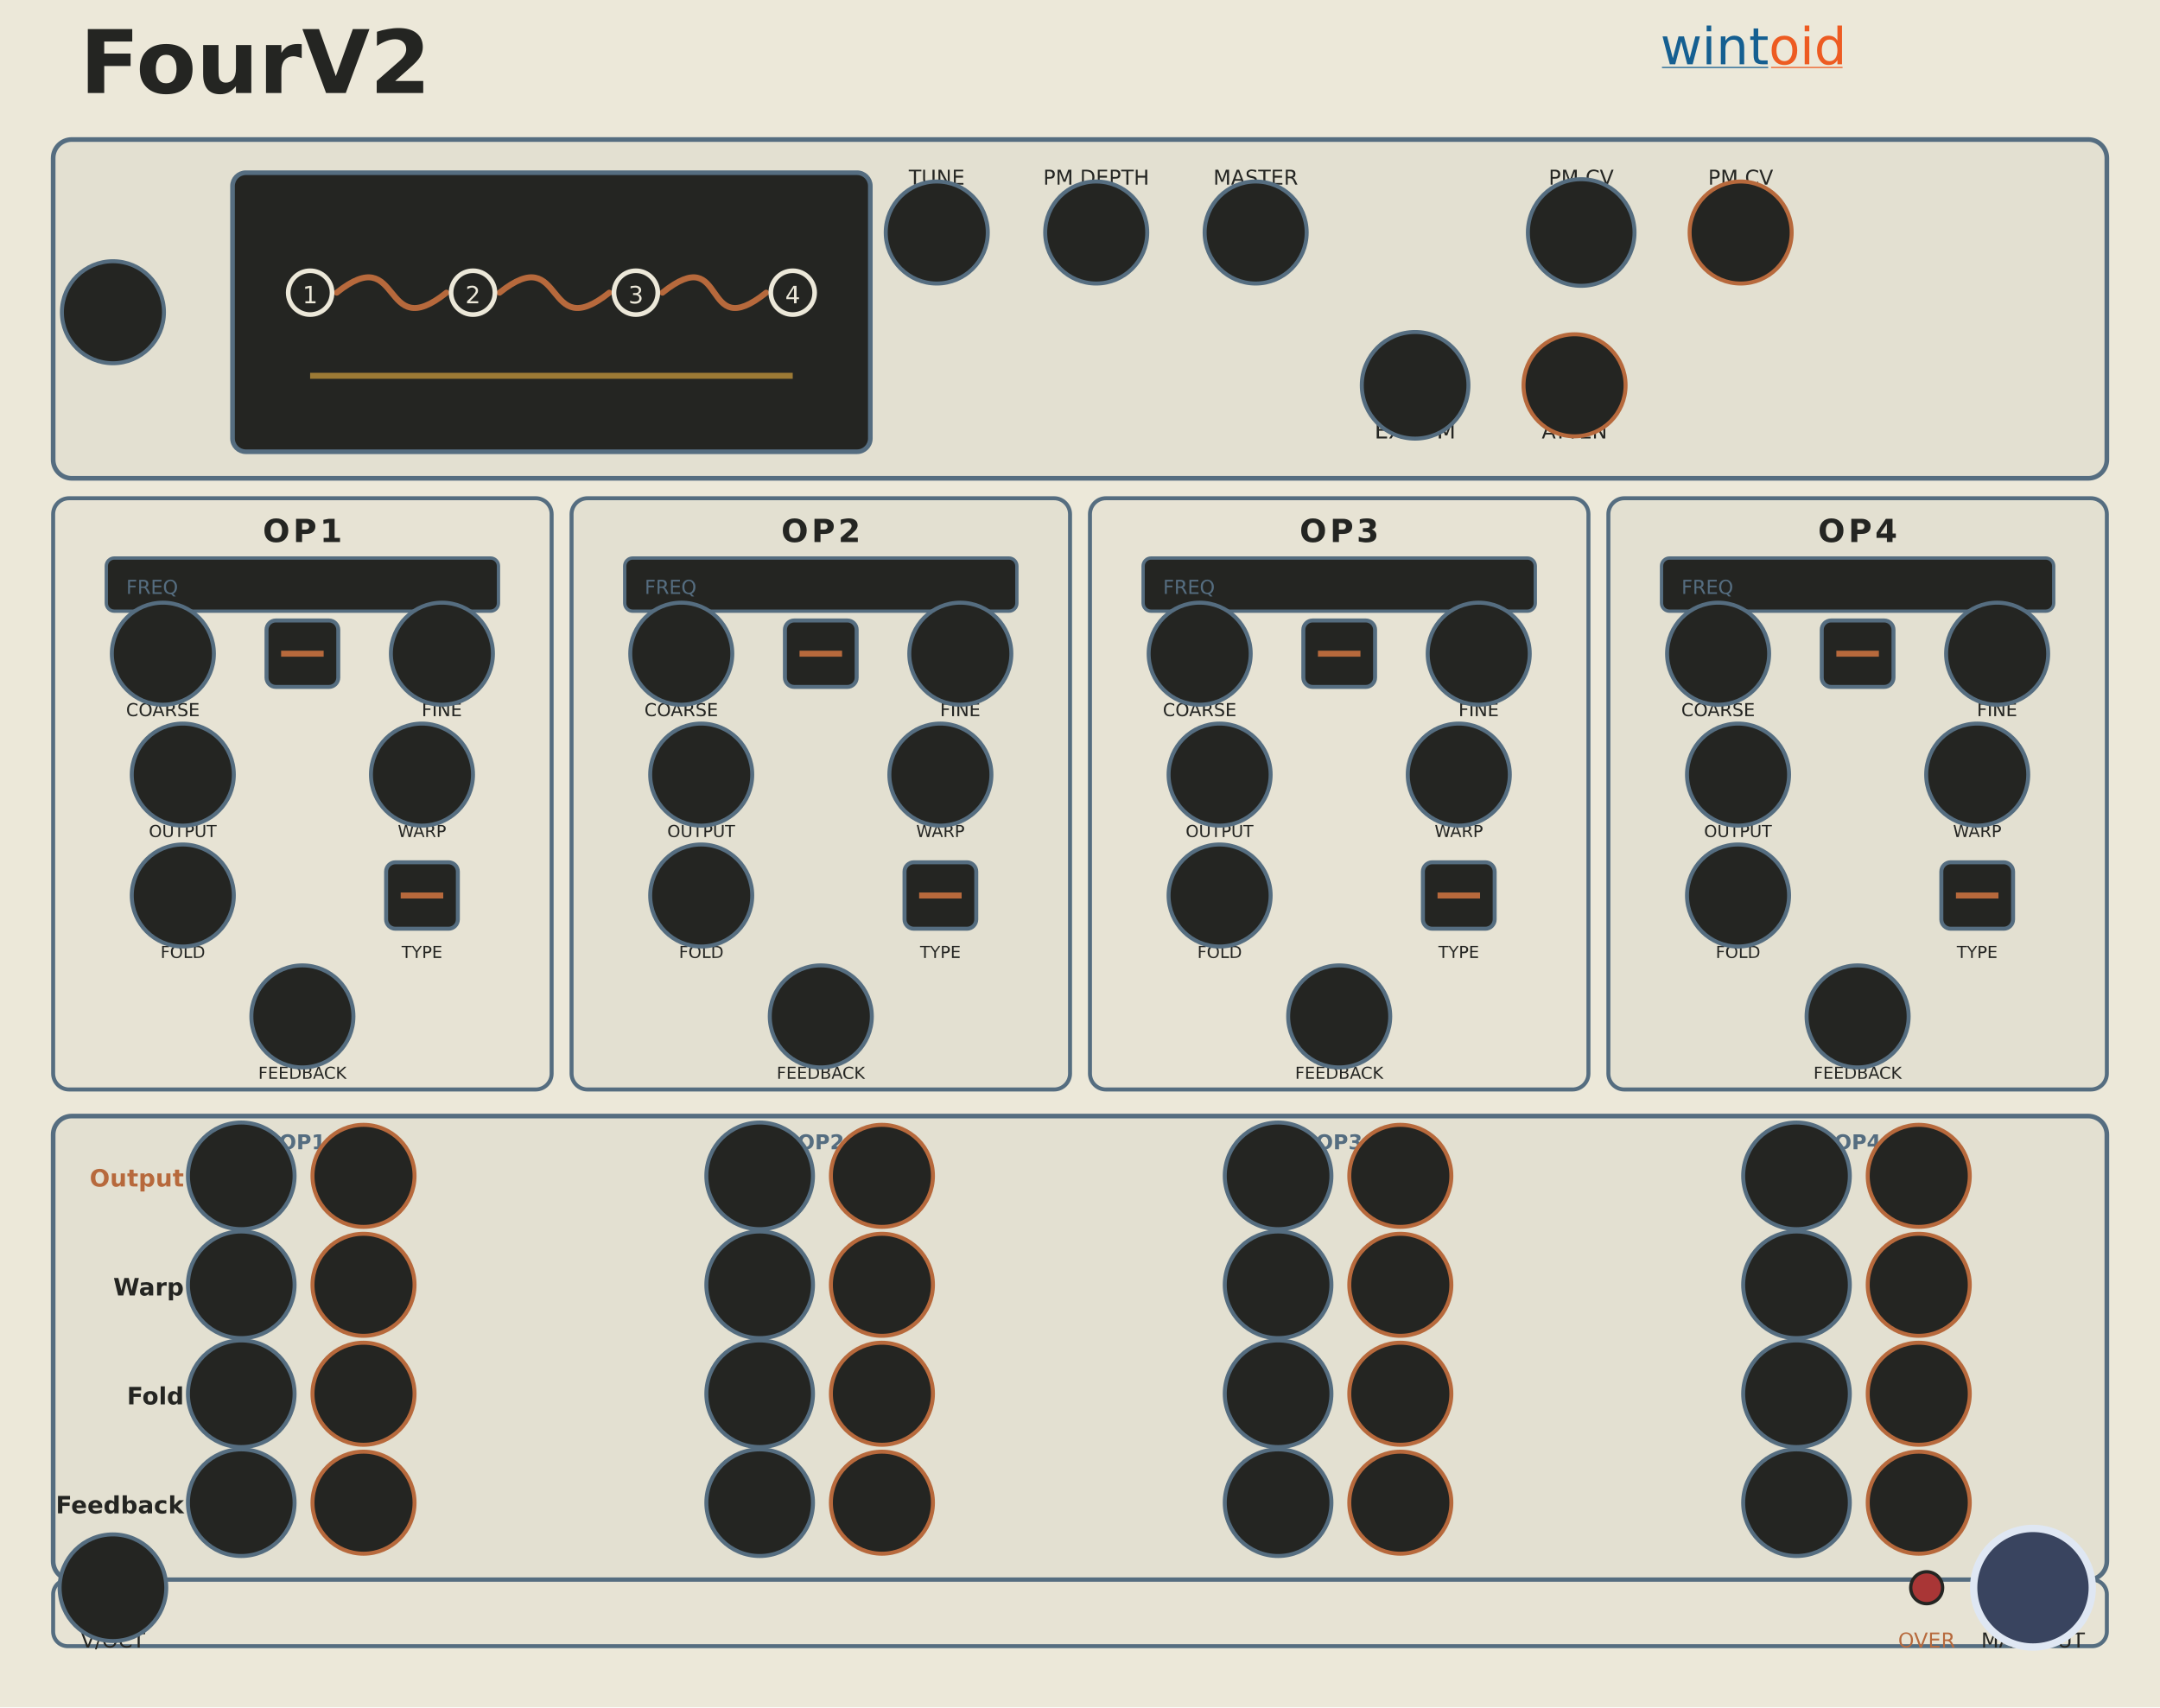
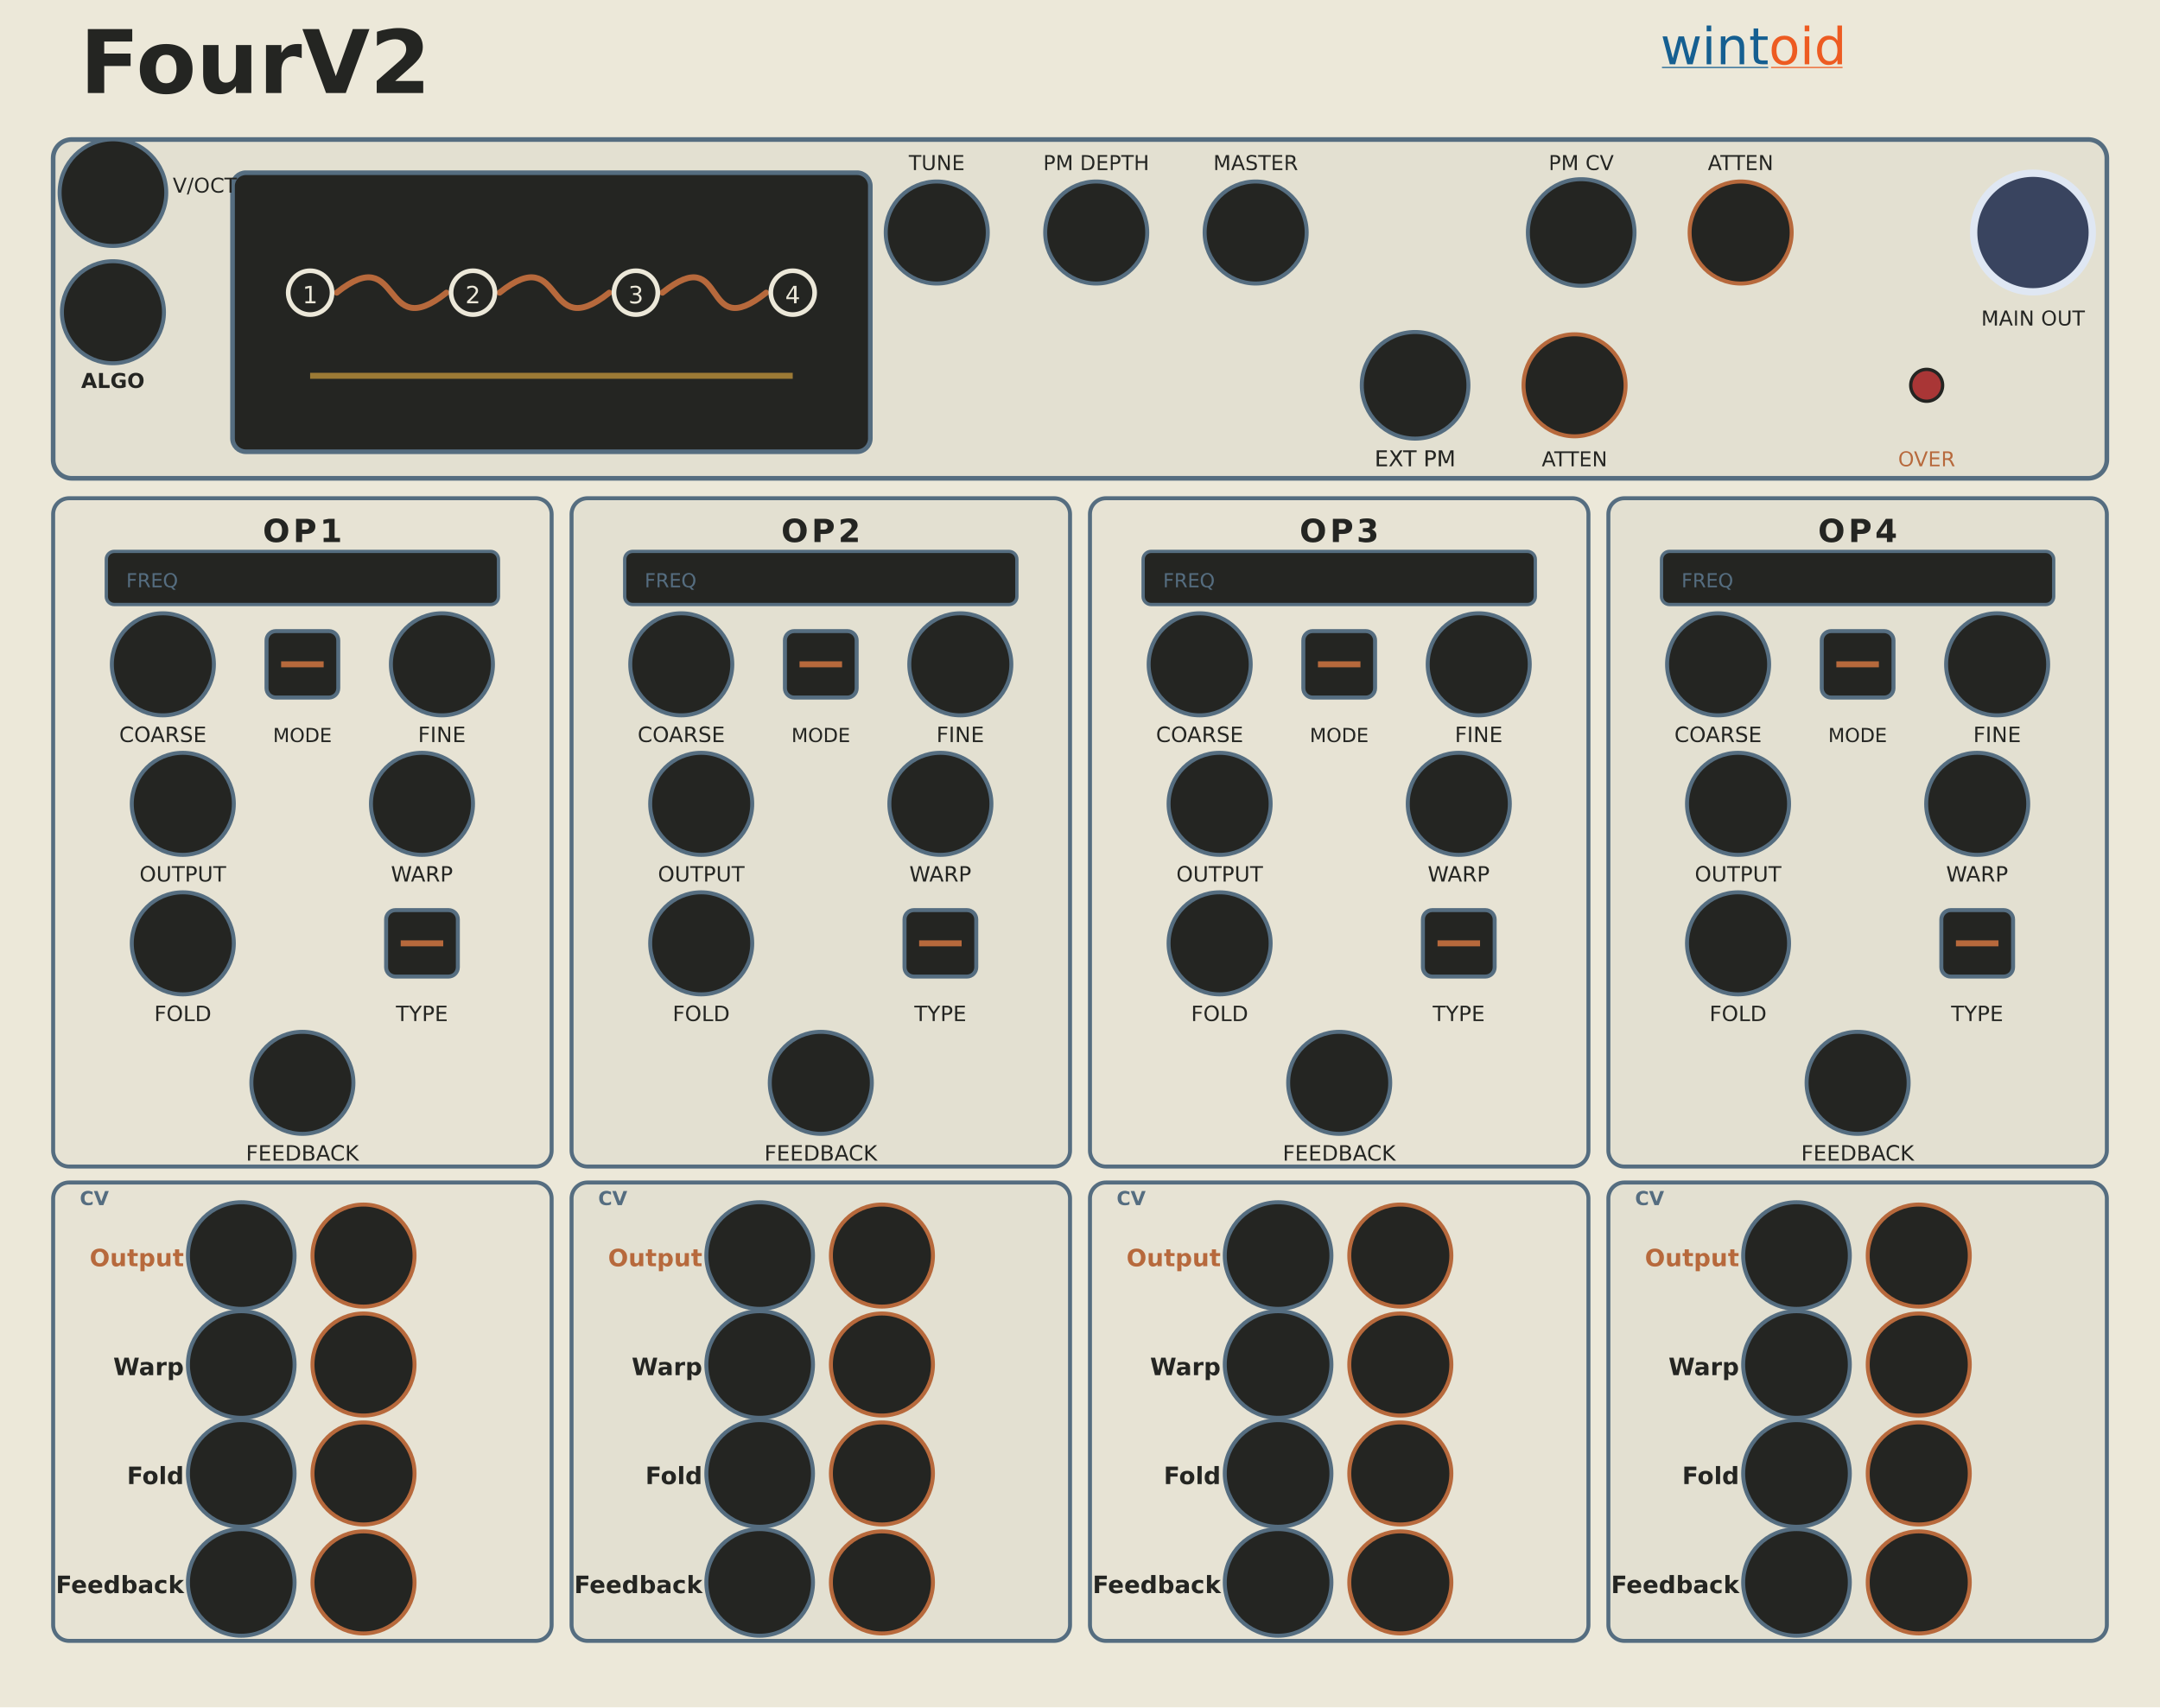
<svg xmlns="http://www.w3.org/2000/svg" width="162.56mm" height="128.5mm" viewBox="0 0 162.56 128.5">
  <rect x="0" y="0" width="162.56" height="128.5" fill="#ece8d9" stroke="#ece8d9" stroke-width="0" />
  <g id="wintoid-logo" transform="translate(124.959 0.638) scale(0.06)">
    <g id="wint-glyphs" fill="#155f91">
      <path data-glyph="w" data-glyph-index="90" data-bbox="2.6875,-35,49.6562,0" transform="translate(0 70)" fill="#155f91" d="M 2.688 -35 L 8.438 -35 L 15.625 -7.688 L 22.781 -35 L 29.562 -35 L 36.75 -7.688 L 43.906 -35 L 49.656 -35 L 40.5 0 L 33.719 0 L 26.188 -28.688 L 18.625 0 L 11.844 0 Z" />
      <path data-glyph="i" data-glyph-index="76" data-bbox="6.0312,-48.625,11.7812,0" transform="translate(52 70)" fill="#155f91" d="M 6.031 -35 L 11.781 -35 L 11.781 0 L 6.031 0 Z M 6.031 -48.625 L 11.781 -48.625 L 11.781 -41.344 L 6.031 -41.344 Z" />
      <path data-glyph="n" data-glyph-index="81" data-bbox="5.8125,-35.8438,35.125,0" transform="translate(70 70)" fill="#155f91" d="M 35.125 -21.125 L 35.125 0 L 29.375 0 L 29.375 -20.938 Q 29.375 -25.906 27.438 -28.375 Q 25.5 -30.844 21.625 -30.844 Q 16.969 -30.844 14.281 -27.875 Q 11.594 -24.906 11.594 -19.781 L 11.594 0 L 5.812 0 L 5.812 -35 L 11.594 -35 L 11.594 -29.562 Q 13.656 -32.719 16.453 -34.281 Q 19.25 -35.844 22.906 -35.844 Q 28.938 -35.844 32.031 -32.109 Q 35.125 -28.375 35.125 -21.125 Z" />
      <path data-glyph="t" data-glyph-index="87" data-bbox="1.7188,-44.9375,23.5625,0" transform="translate(111 70)" fill="#155f91" d="M 11.719 -44.938 L 11.719 -35 L 23.562 -35 L 23.562 -30.531 L 11.719 -30.531 L 11.719 -11.531 Q 11.719 -7.25 12.891 -6.031 Q 14.062 -4.812 17.656 -4.812 L 23.562 -4.812 L 23.562 0 L 17.656 0 Q 11 0 8.469 -2.484 Q 5.938 -4.969 5.938 -11.531 L 5.938 -30.531 L 1.719 -30.531 L 1.719 -35 L 5.938 -35 L 5.938 -44.938 Z" />
    </g>
    <line id="wint-underline" x1="2.688" y1="74" x2="134.562" y2="74" stroke="#155f91" stroke-width="1.4" stroke-linecap="square" />
    <g id="oid-glyphs" fill="#ed5b22">
      <path data-glyph="o" data-glyph-index="82" data-bbox="3.5312,-35.8438,35.6562,0.9062" transform="translate(136 70)" fill="#ed5b22" d="M 19.594 -30.969 Q 14.969 -30.969 12.281 -27.359 Q 9.594 -23.75 9.594 -17.469 Q 9.594 -11.188 12.266 -7.578 Q 14.938 -3.969 19.594 -3.969 Q 24.188 -3.969 26.875 -7.594 Q 29.562 -11.219 29.562 -17.469 Q 29.562 -23.688 26.875 -27.328 Q 24.188 -30.969 19.594 -30.969 Z M 19.594 -35.844 Q 27.094 -35.844 31.375 -30.969 Q 35.656 -26.094 35.656 -17.469 Q 35.656 -8.875 31.375 -3.984 Q 27.094 0.906 19.594 0.906 Q 12.062 0.906 7.797 -3.984 Q 3.531 -8.875 3.531 -17.469 Q 3.531 -26.094 7.797 -30.969 Q 12.062 -35.844 19.594 -35.844 Z" />
      <path data-glyph="i" data-glyph-index="76" data-bbox="6.0312,-48.625,11.7812,0" transform="translate(175 70)" fill="#ed5b22" d="M 6.031 -35 L 11.781 -35 L 11.781 0 L 6.031 0 Z M 6.031 -48.625 L 11.781 -48.625 L 11.781 -41.344 L 6.031 -41.344 Z" />
      <path data-glyph="d" data-glyph-index="71" data-bbox="3.5312,-48.625,34.8125,0.9062" transform="translate(193 70)" fill="#ed5b22" d="M 29.062 -29.688 L 29.062 -48.625 L 34.812 -48.625 L 34.812 0 L 29.062 0 L 29.062 -5.25 Q 27.25 -2.125 24.484 -0.609 Q 21.719 0.906 17.844 0.906 Q 11.5 0.906 7.516 -4.156 Q 3.531 -9.219 3.531 -17.469 Q 3.531 -25.719 7.516 -30.781 Q 11.5 -35.844 17.844 -35.844 Q 21.719 -35.844 24.484 -34.328 Q 27.25 -32.812 29.062 -29.688 Z M 9.469 -17.469 Q 9.469 -11.125 12.078 -7.516 Q 14.688 -3.906 19.25 -3.906 Q 23.812 -3.906 26.438 -7.516 Q 29.062 -11.125 29.062 -17.469 Q 29.062 -23.812 26.438 -27.422 Q 23.812 -31.031 19.25 -31.031 Q 14.688 -31.031 12.078 -27.422 Q 9.469 -23.812 9.469 -17.469 Z" />
    </g>
    <line id="oid-underline" x1="139.531" y1="74" x2="227.812" y2="74" stroke="#ed5b22" stroke-width="1.4" stroke-linecap="square" />
  </g>
  <text x="6" y="7" text-anchor="start" font-family="DejaVu Sans" font-size="6.6" font-weight="600" fill="#242522">FourV2</text>
  <rect id="routing-section" x="4" y="10.5" width="154.56" height="25.5" fill="#e3e0d1" stroke="#556d80" stroke-width="0.35" rx="1.4" />
+   <text x="8.5" y="29.2" text-anchor="middle" font-family="DejaVu Sans" font-size="1.55" font-weight="600" fill="#242522">ALGO</text>
  <rect id="routing-display" x="17.5" y="13" width="48" height="21" fill="#242522" stroke="#556d80" stroke-width="0.35" rx="1" />
  <g id="routing-display-art">
    <path d="M 25.34 22.028 C 30.34 18.028, 28.598 26.028, 33.598 22.028" fill="none" stroke="#b7693c" stroke-width="0.45" stroke-linecap="round" stroke-linejoin="round" />
    <path d="M 37.598 22.028 C 42.598 18.028, 40.856 26.028, 45.856 22.028" fill="none" stroke="#b7693c" stroke-width="0.45" stroke-linecap="round" stroke-linejoin="round" />
    <path d="M 49.856 22.028 C 54.856 18.028, 52.66 26.028, 57.66 22.028" fill="none" stroke="#b7693c" stroke-width="0.45" stroke-linecap="round" stroke-linejoin="round" />
    <line x1="23.34" y1="28.284" x2="59.66" y2="28.284" stroke="#9c7a35" stroke-width="0.45" />
    <circle cx="23.34" cy="22.028" r="1.65" fill="#242522" stroke="#ece8d9" stroke-width="0.35" />
    <text x="23.34" y="22.828" text-anchor="middle" font-family="DejaVu Sans" font-size="1.8" fill="#ece8d9">1</text>
    <circle cx="35.598" cy="22.028" r="1.65" fill="#242522" stroke="#ece8d9" stroke-width="0.35" />
    <text x="35.598" y="22.828" text-anchor="middle" font-family="DejaVu Sans" font-size="1.8" fill="#ece8d9">2</text>
    <circle cx="47.856" cy="22.028" r="1.65" fill="#242522" stroke="#ece8d9" stroke-width="0.35" />
    <text x="47.856" y="22.828" text-anchor="middle" font-family="DejaVu Sans" font-size="1.8" fill="#ece8d9">3</text>
    <circle cx="59.66" cy="22.028" r="1.65" fill="#242522" stroke="#ece8d9" stroke-width="0.35" />
    <text x="59.66" y="22.828" text-anchor="middle" font-family="DejaVu Sans" font-size="1.8" fill="#ece8d9">4</text>
  </g>
-   <text x="70.5" y="13.9" text-anchor="middle" font-family="DejaVu Sans" font-size="1.55" font-weight="400" fill="#242522">TUNE</text>
-   <text x="82.5" y="13.9" text-anchor="middle" font-family="DejaVu Sans" font-size="1.55" font-weight="400" fill="#242522">PM DEPTH</text>
-   <text x="94.5" y="13.9" text-anchor="middle" font-family="DejaVu Sans" font-size="1.55" font-weight="400" fill="#242522">MASTER</text>
-   <text x="119" y="13.9" text-anchor="middle" font-family="DejaVu Sans" font-size="1.55" font-weight="400" fill="#242522">PM CV</text>
-   <text x="131" y="13.9" text-anchor="middle" font-family="DejaVu Sans" font-size="1.55" font-weight="400" fill="#242522">PM CV</text>
-   <text x="106.5" y="33" text-anchor="middle" font-family="DejaVu Sans" font-size="1.65" font-weight="400" fill="#242522">EXT PM</text>
-   <text x="118.5" y="33" text-anchor="middle" font-family="DejaVu Sans" font-size="1.55" font-weight="400" fill="#242522">ATTEN</text>
-   <rect id="operator-section-1" x="4" y="37.5" width="37.515" height="44.5" fill="#e7e3d4" stroke="#556d80" stroke-width="0.3" rx="1.2" />
+   <text x="70.5" y="12.8" text-anchor="middle" font-family="DejaVu Sans" font-size="1.55" font-weight="400" fill="#242522">TUNE</text>
+   <text x="82.5" y="12.8" text-anchor="middle" font-family="DejaVu Sans" font-size="1.55" font-weight="400" fill="#242522">PM DEPTH</text>
+   <text x="94.5" y="12.8" text-anchor="middle" font-family="DejaVu Sans" font-size="1.55" font-weight="400" fill="#242522">MASTER</text>
+   <text x="119" y="12.8" text-anchor="middle" font-family="DejaVu Sans" font-size="1.55" font-weight="400" fill="#242522">PM CV</text>
+   <text x="131" y="12.8" text-anchor="middle" font-family="DejaVu Sans" font-size="1.55" font-weight="400" fill="#242522">ATTEN</text>
+   <text x="106.5" y="35.1" text-anchor="middle" font-family="DejaVu Sans" font-size="1.65" font-weight="400" fill="#242522">EXT PM</text>
+   <text x="118.5" y="35.1" text-anchor="middle" font-family="DejaVu Sans" font-size="1.55" font-weight="400" fill="#242522">ATTEN</text>
+   <rect id="operator-section-1" x="4" y="37.5" width="37.515" height="50.3" fill="#e7e3d4" stroke="#556d80" stroke-width="0.3" rx="1.2" />
  <text x="22.758" y="40.8" text-anchor="middle" font-family="DejaVu Sans" font-size="2.4" font-weight="600" fill="#242522" letter-spacing="0.25">OP1</text>
-   <rect id="op1-frequency-display" x="8" y="42" width="29.515" height="4" fill="#242522" stroke="#556d80" stroke-width="0.25" rx="0.6" />
-   <text x="9.5" y="44.7" text-anchor="start" font-family="DejaVu Sans" font-size="1.45" font-weight="400" fill="#556d80">FREQ</text>
-   <text x="12.258" y="53.9" text-anchor="middle" font-family="DejaVu Sans" font-size="1.35" font-weight="400" fill="#242522">COARSE</text>
-   <text x="33.258" y="53.9" text-anchor="middle" font-family="DejaVu Sans" font-size="1.35" font-weight="400" fill="#242522">FINE</text>
-   <text x="13.758" y="63" text-anchor="middle" font-family="DejaVu Sans" font-size="1.25" font-weight="400" fill="#242522">OUTPUT</text>
-   <text x="31.758" y="63" text-anchor="middle" font-family="DejaVu Sans" font-size="1.25" font-weight="400" fill="#242522">WARP</text>
-   <text x="13.758" y="72.1" text-anchor="middle" font-family="DejaVu Sans" font-size="1.25" font-weight="400" fill="#242522">FOLD</text>
-   <text x="31.758" y="72.1" text-anchor="middle" font-family="DejaVu Sans" font-size="1.25" font-weight="400" fill="#242522">TYPE</text>
-   <text x="22.758" y="81.2" text-anchor="middle" font-family="DejaVu Sans" font-size="1.25" font-weight="400" fill="#242522">FEEDBACK</text>
-   <rect id="operator-section-2" x="43.015" y="37.5" width="37.515" height="44.5" fill="#e3e0d1" stroke="#556d80" stroke-width="0.3" rx="1.2" />
+   <rect id="op1-frequency-display" x="8" y="41.5" width="29.515" height="4" fill="#242522" stroke="#556d80" stroke-width="0.25" rx="0.6" />
+   <text x="9.5" y="44.2" text-anchor="start" font-family="DejaVu Sans" font-size="1.45" font-weight="400" fill="#556d80">FREQ</text>
+   <text x="12.258" y="55.85" text-anchor="middle" font-family="DejaVu Sans" font-size="1.6" font-weight="400" fill="#242522">COARSE</text>
+   <text x="22.758" y="55.85" text-anchor="middle" font-family="DejaVu Sans" font-size="1.45" font-weight="400" fill="#242522">MODE</text>
+   <text x="33.258" y="55.85" text-anchor="middle" font-family="DejaVu Sans" font-size="1.6" font-weight="400" fill="#242522">FINE</text>
+   <text x="13.758" y="66.35" text-anchor="middle" font-family="DejaVu Sans" font-size="1.6" font-weight="400" fill="#242522">OUTPUT</text>
+   <text x="31.758" y="66.35" text-anchor="middle" font-family="DejaVu Sans" font-size="1.6" font-weight="400" fill="#242522">WARP</text>
+   <text x="13.758" y="76.85" text-anchor="middle" font-family="DejaVu Sans" font-size="1.6" font-weight="400" fill="#242522">FOLD</text>
+   <text x="31.758" y="76.85" text-anchor="middle" font-family="DejaVu Sans" font-size="1.6" font-weight="400" fill="#242522">TYPE</text>
+   <text x="22.758" y="87.35" text-anchor="middle" font-family="DejaVu Sans" font-size="1.6" font-weight="400" fill="#242522">FEEDBACK</text>
+   <rect id="operator-section-2" x="43.015" y="37.5" width="37.515" height="50.3" fill="#e3e0d1" stroke="#556d80" stroke-width="0.3" rx="1.2" />
  <text x="61.773" y="40.8" text-anchor="middle" font-family="DejaVu Sans" font-size="2.4" font-weight="600" fill="#242522" letter-spacing="0.25">OP2</text>
-   <rect id="op2-frequency-display" x="47.015" y="42" width="29.515" height="4" fill="#242522" stroke="#556d80" stroke-width="0.25" rx="0.6" />
-   <text x="48.515" y="44.7" text-anchor="start" font-family="DejaVu Sans" font-size="1.45" font-weight="400" fill="#556d80">FREQ</text>
-   <text x="51.273" y="53.9" text-anchor="middle" font-family="DejaVu Sans" font-size="1.35" font-weight="400" fill="#242522">COARSE</text>
-   <text x="72.273" y="53.9" text-anchor="middle" font-family="DejaVu Sans" font-size="1.35" font-weight="400" fill="#242522">FINE</text>
-   <text x="52.773" y="63" text-anchor="middle" font-family="DejaVu Sans" font-size="1.25" font-weight="400" fill="#242522">OUTPUT</text>
-   <text x="70.773" y="63" text-anchor="middle" font-family="DejaVu Sans" font-size="1.25" font-weight="400" fill="#242522">WARP</text>
-   <text x="52.773" y="72.1" text-anchor="middle" font-family="DejaVu Sans" font-size="1.25" font-weight="400" fill="#242522">FOLD</text>
-   <text x="70.773" y="72.1" text-anchor="middle" font-family="DejaVu Sans" font-size="1.25" font-weight="400" fill="#242522">TYPE</text>
-   <text x="61.773" y="81.2" text-anchor="middle" font-family="DejaVu Sans" font-size="1.25" font-weight="400" fill="#242522">FEEDBACK</text>
-   <rect id="operator-section-3" x="82.03" y="37.5" width="37.515" height="44.5" fill="#e7e3d4" stroke="#556d80" stroke-width="0.3" rx="1.2" />
+   <rect id="op2-frequency-display" x="47.015" y="41.5" width="29.515" height="4" fill="#242522" stroke="#556d80" stroke-width="0.25" rx="0.6" />
+   <text x="48.515" y="44.2" text-anchor="start" font-family="DejaVu Sans" font-size="1.45" font-weight="400" fill="#556d80">FREQ</text>
+   <text x="51.273" y="55.85" text-anchor="middle" font-family="DejaVu Sans" font-size="1.6" font-weight="400" fill="#242522">COARSE</text>
+   <text x="61.773" y="55.85" text-anchor="middle" font-family="DejaVu Sans" font-size="1.45" font-weight="400" fill="#242522">MODE</text>
+   <text x="72.273" y="55.85" text-anchor="middle" font-family="DejaVu Sans" font-size="1.6" font-weight="400" fill="#242522">FINE</text>
+   <text x="52.773" y="66.35" text-anchor="middle" font-family="DejaVu Sans" font-size="1.6" font-weight="400" fill="#242522">OUTPUT</text>
+   <text x="70.773" y="66.35" text-anchor="middle" font-family="DejaVu Sans" font-size="1.6" font-weight="400" fill="#242522">WARP</text>
+   <text x="52.773" y="76.85" text-anchor="middle" font-family="DejaVu Sans" font-size="1.6" font-weight="400" fill="#242522">FOLD</text>
+   <text x="70.773" y="76.85" text-anchor="middle" font-family="DejaVu Sans" font-size="1.6" font-weight="400" fill="#242522">TYPE</text>
+   <text x="61.773" y="87.35" text-anchor="middle" font-family="DejaVu Sans" font-size="1.6" font-weight="400" fill="#242522">FEEDBACK</text>
+   <rect id="operator-section-3" x="82.03" y="37.5" width="37.515" height="50.3" fill="#e7e3d4" stroke="#556d80" stroke-width="0.3" rx="1.2" />
  <text x="100.787" y="40.8" text-anchor="middle" font-family="DejaVu Sans" font-size="2.4" font-weight="600" fill="#242522" letter-spacing="0.25">OP3</text>
-   <rect id="op3-frequency-display" x="86.03" y="42" width="29.515" height="4" fill="#242522" stroke="#556d80" stroke-width="0.25" rx="0.6" />
-   <text x="87.53" y="44.7" text-anchor="start" font-family="DejaVu Sans" font-size="1.45" font-weight="400" fill="#556d80">FREQ</text>
-   <text x="90.287" y="53.9" text-anchor="middle" font-family="DejaVu Sans" font-size="1.35" font-weight="400" fill="#242522">COARSE</text>
-   <text x="111.287" y="53.9" text-anchor="middle" font-family="DejaVu Sans" font-size="1.35" font-weight="400" fill="#242522">FINE</text>
-   <text x="91.787" y="63" text-anchor="middle" font-family="DejaVu Sans" font-size="1.25" font-weight="400" fill="#242522">OUTPUT</text>
-   <text x="109.787" y="63" text-anchor="middle" font-family="DejaVu Sans" font-size="1.25" font-weight="400" fill="#242522">WARP</text>
-   <text x="91.787" y="72.1" text-anchor="middle" font-family="DejaVu Sans" font-size="1.25" font-weight="400" fill="#242522">FOLD</text>
-   <text x="109.787" y="72.1" text-anchor="middle" font-family="DejaVu Sans" font-size="1.25" font-weight="400" fill="#242522">TYPE</text>
-   <text x="100.787" y="81.2" text-anchor="middle" font-family="DejaVu Sans" font-size="1.25" font-weight="400" fill="#242522">FEEDBACK</text>
-   <rect id="operator-section-4" x="121.045" y="37.5" width="37.515" height="44.5" fill="#e3e0d1" stroke="#556d80" stroke-width="0.3" rx="1.2" />
+   <rect id="op3-frequency-display" x="86.03" y="41.5" width="29.515" height="4" fill="#242522" stroke="#556d80" stroke-width="0.25" rx="0.6" />
+   <text x="87.53" y="44.2" text-anchor="start" font-family="DejaVu Sans" font-size="1.45" font-weight="400" fill="#556d80">FREQ</text>
+   <text x="90.287" y="55.85" text-anchor="middle" font-family="DejaVu Sans" font-size="1.6" font-weight="400" fill="#242522">COARSE</text>
+   <text x="100.787" y="55.85" text-anchor="middle" font-family="DejaVu Sans" font-size="1.45" font-weight="400" fill="#242522">MODE</text>
+   <text x="111.287" y="55.85" text-anchor="middle" font-family="DejaVu Sans" font-size="1.6" font-weight="400" fill="#242522">FINE</text>
+   <text x="91.787" y="66.35" text-anchor="middle" font-family="DejaVu Sans" font-size="1.6" font-weight="400" fill="#242522">OUTPUT</text>
+   <text x="109.787" y="66.35" text-anchor="middle" font-family="DejaVu Sans" font-size="1.6" font-weight="400" fill="#242522">WARP</text>
+   <text x="91.787" y="76.85" text-anchor="middle" font-family="DejaVu Sans" font-size="1.6" font-weight="400" fill="#242522">FOLD</text>
+   <text x="109.787" y="76.85" text-anchor="middle" font-family="DejaVu Sans" font-size="1.6" font-weight="400" fill="#242522">TYPE</text>
+   <text x="100.787" y="87.35" text-anchor="middle" font-family="DejaVu Sans" font-size="1.6" font-weight="400" fill="#242522">FEEDBACK</text>
+   <rect id="operator-section-4" x="121.045" y="37.5" width="37.515" height="50.3" fill="#e3e0d1" stroke="#556d80" stroke-width="0.3" rx="1.2" />
  <text x="139.803" y="40.8" text-anchor="middle" font-family="DejaVu Sans" font-size="2.4" font-weight="600" fill="#242522" letter-spacing="0.25">OP4</text>
-   <rect id="op4-frequency-display" x="125.045" y="42" width="29.515" height="4" fill="#242522" stroke="#556d80" stroke-width="0.25" rx="0.6" />
-   <text x="126.545" y="44.7" text-anchor="start" font-family="DejaVu Sans" font-size="1.45" font-weight="400" fill="#556d80">FREQ</text>
-   <text x="129.303" y="53.9" text-anchor="middle" font-family="DejaVu Sans" font-size="1.35" font-weight="400" fill="#242522">COARSE</text>
-   <text x="150.303" y="53.9" text-anchor="middle" font-family="DejaVu Sans" font-size="1.35" font-weight="400" fill="#242522">FINE</text>
-   <text x="130.803" y="63" text-anchor="middle" font-family="DejaVu Sans" font-size="1.25" font-weight="400" fill="#242522">OUTPUT</text>
-   <text x="148.803" y="63" text-anchor="middle" font-family="DejaVu Sans" font-size="1.25" font-weight="400" fill="#242522">WARP</text>
-   <text x="130.803" y="72.1" text-anchor="middle" font-family="DejaVu Sans" font-size="1.25" font-weight="400" fill="#242522">FOLD</text>
-   <text x="148.803" y="72.1" text-anchor="middle" font-family="DejaVu Sans" font-size="1.25" font-weight="400" fill="#242522">TYPE</text>
-   <text x="139.803" y="81.2" text-anchor="middle" font-family="DejaVu Sans" font-size="1.25" font-weight="400" fill="#242522">FEEDBACK</text>
-   <rect id="cv-patchbay-section" x="4" y="84" width="154.56" height="34.9" fill="#e3e0d1" stroke="#556d80" stroke-width="0.35" rx="1.4" />
-   <text x="22.758" y="86.5" text-anchor="middle" font-family="DejaVu Sans" font-size="1.55" font-weight="600" fill="#556d80">OP1</text>
-   <text x="61.773" y="86.5" text-anchor="middle" font-family="DejaVu Sans" font-size="1.55" font-weight="600" fill="#556d80">OP2</text>
-   <text x="100.787" y="86.5" text-anchor="middle" font-family="DejaVu Sans" font-size="1.55" font-weight="600" fill="#556d80">OP3</text>
-   <text x="139.803" y="86.5" text-anchor="middle" font-family="DejaVu Sans" font-size="1.55" font-weight="600" fill="#556d80">OP4</text>
-   <text x="13.844" y="89.3" text-anchor="end" font-family="DejaVu Sans" font-size="1.8" font-weight="600" fill="#b7693c" textLength="6.5" lengthAdjust="spacingAndGlyphs">Output</text>
-   <text x="13.844" y="97.5" text-anchor="end" font-family="DejaVu Sans" font-size="1.8" font-weight="600" fill="#242522" textLength="4.8" lengthAdjust="spacingAndGlyphs">Warp</text>
-   <text x="13.844" y="105.7" text-anchor="end" font-family="DejaVu Sans" font-size="1.8" font-weight="600" fill="#242522" textLength="4.5" lengthAdjust="spacingAndGlyphs">Fold</text>
-   <text x="13.844" y="113.9" text-anchor="end" font-family="DejaVu Sans" font-size="1.8" font-weight="600" fill="#242522" textLength="9.25" lengthAdjust="spacingAndGlyphs">Feedback</text>
-   <rect id="shared-io-section" x="4" y="118.9" width="154.56" height="5" fill="#e7e3d4" stroke="#556d80" stroke-width="0.3" rx="1.1" />
-   <text x="8.5" y="124" text-anchor="middle" font-family="DejaVu Sans" font-size="1.55" font-weight="400" fill="#242522">V/OCT</text>
-   <text x="153" y="124" text-anchor="middle" font-family="DejaVu Sans" font-size="1.55" font-weight="400" fill="#242522">MAIN OUT</text>
-   <text x="145" y="124" text-anchor="middle" font-family="DejaVu Sans" font-size="1.55" font-weight="400" fill="#b7693c">OVER</text>
+   <rect id="op4-frequency-display" x="125.045" y="41.5" width="29.515" height="4" fill="#242522" stroke="#556d80" stroke-width="0.25" rx="0.6" />
+   <text x="126.545" y="44.2" text-anchor="start" font-family="DejaVu Sans" font-size="1.45" font-weight="400" fill="#556d80">FREQ</text>
+   <text x="129.303" y="55.85" text-anchor="middle" font-family="DejaVu Sans" font-size="1.6" font-weight="400" fill="#242522">COARSE</text>
+   <text x="139.803" y="55.85" text-anchor="middle" font-family="DejaVu Sans" font-size="1.45" font-weight="400" fill="#242522">MODE</text>
+   <text x="150.303" y="55.85" text-anchor="middle" font-family="DejaVu Sans" font-size="1.6" font-weight="400" fill="#242522">FINE</text>
+   <text x="130.803" y="66.35" text-anchor="middle" font-family="DejaVu Sans" font-size="1.6" font-weight="400" fill="#242522">OUTPUT</text>
+   <text x="148.803" y="66.35" text-anchor="middle" font-family="DejaVu Sans" font-size="1.6" font-weight="400" fill="#242522">WARP</text>
+   <text x="130.803" y="76.85" text-anchor="middle" font-family="DejaVu Sans" font-size="1.6" font-weight="400" fill="#242522">FOLD</text>
+   <text x="148.803" y="76.85" text-anchor="middle" font-family="DejaVu Sans" font-size="1.6" font-weight="400" fill="#242522">TYPE</text>
+   <text x="139.803" y="87.35" text-anchor="middle" font-family="DejaVu Sans" font-size="1.6" font-weight="400" fill="#242522">FEEDBACK</text>
+   <rect id="cv-patchbay-section-1" x="4" y="89" width="37.515" height="34.5" fill="#e7e3d4" stroke="#556d80" stroke-width="0.3" rx="1.2" />
+   <text x="6" y="90.7" text-anchor="start" font-family="DejaVu Sans" font-size="1.45" font-weight="600" fill="#556d80">CV</text>
+   <text x="13.844" y="95.3" text-anchor="end" font-family="DejaVu Sans" font-size="1.8" font-weight="600" fill="#b7693c" textLength="6.5" lengthAdjust="spacingAndGlyphs">Output</text>
+   <text x="13.844" y="103.5" text-anchor="end" font-family="DejaVu Sans" font-size="1.8" font-weight="600" fill="#242522" textLength="4.8" lengthAdjust="spacingAndGlyphs">Warp</text>
+   <text x="13.844" y="111.7" text-anchor="end" font-family="DejaVu Sans" font-size="1.8" font-weight="600" fill="#242522" textLength="4.5" lengthAdjust="spacingAndGlyphs">Fold</text>
+   <text x="13.844" y="119.9" text-anchor="end" font-family="DejaVu Sans" font-size="1.8" font-weight="600" fill="#242522" textLength="9.25" lengthAdjust="spacingAndGlyphs">Feedback</text>
+   <rect id="cv-patchbay-section-2" x="43.015" y="89" width="37.515" height="34.5" fill="#e3e0d1" stroke="#556d80" stroke-width="0.3" rx="1.2" />
+   <text x="45.015" y="90.7" text-anchor="start" font-family="DejaVu Sans" font-size="1.45" font-weight="600" fill="#556d80">CV</text>
+   <text x="52.859" y="95.3" text-anchor="end" font-family="DejaVu Sans" font-size="1.8" font-weight="600" fill="#b7693c" textLength="6.5" lengthAdjust="spacingAndGlyphs">Output</text>
+   <text x="52.859" y="103.5" text-anchor="end" font-family="DejaVu Sans" font-size="1.8" font-weight="600" fill="#242522" textLength="4.8" lengthAdjust="spacingAndGlyphs">Warp</text>
+   <text x="52.859" y="111.7" text-anchor="end" font-family="DejaVu Sans" font-size="1.8" font-weight="600" fill="#242522" textLength="4.5" lengthAdjust="spacingAndGlyphs">Fold</text>
+   <text x="52.859" y="119.9" text-anchor="end" font-family="DejaVu Sans" font-size="1.8" font-weight="600" fill="#242522" textLength="9.25" lengthAdjust="spacingAndGlyphs">Feedback</text>
+   <rect id="cv-patchbay-section-3" x="82.03" y="89" width="37.515" height="34.5" fill="#e7e3d4" stroke="#556d80" stroke-width="0.3" rx="1.2" />
+   <text x="84.03" y="90.7" text-anchor="start" font-family="DejaVu Sans" font-size="1.45" font-weight="600" fill="#556d80">CV</text>
+   <text x="91.874" y="95.3" text-anchor="end" font-family="DejaVu Sans" font-size="1.8" font-weight="600" fill="#b7693c" textLength="6.5" lengthAdjust="spacingAndGlyphs">Output</text>
+   <text x="91.874" y="103.5" text-anchor="end" font-family="DejaVu Sans" font-size="1.8" font-weight="600" fill="#242522" textLength="4.8" lengthAdjust="spacingAndGlyphs">Warp</text>
+   <text x="91.874" y="111.7" text-anchor="end" font-family="DejaVu Sans" font-size="1.8" font-weight="600" fill="#242522" textLength="4.5" lengthAdjust="spacingAndGlyphs">Fold</text>
+   <text x="91.874" y="119.9" text-anchor="end" font-family="DejaVu Sans" font-size="1.8" font-weight="600" fill="#242522" textLength="9.25" lengthAdjust="spacingAndGlyphs">Feedback</text>
+   <rect id="cv-patchbay-section-4" x="121.045" y="89" width="37.515" height="34.5" fill="#e3e0d1" stroke="#556d80" stroke-width="0.3" rx="1.2" />
+   <text x="123.045" y="90.7" text-anchor="start" font-family="DejaVu Sans" font-size="1.45" font-weight="600" fill="#556d80">CV</text>
+   <text x="130.889" y="95.3" text-anchor="end" font-family="DejaVu Sans" font-size="1.8" font-weight="600" fill="#b7693c" textLength="6.5" lengthAdjust="spacingAndGlyphs">Output</text>
+   <text x="130.889" y="103.5" text-anchor="end" font-family="DejaVu Sans" font-size="1.8" font-weight="600" fill="#242522" textLength="4.8" lengthAdjust="spacingAndGlyphs">Warp</text>
+   <text x="130.889" y="111.7" text-anchor="end" font-family="DejaVu Sans" font-size="1.8" font-weight="600" fill="#242522" textLength="4.5" lengthAdjust="spacingAndGlyphs">Fold</text>
+   <text x="130.889" y="119.9" text-anchor="end" font-family="DejaVu Sans" font-size="1.8" font-weight="600" fill="#242522" textLength="9.25" lengthAdjust="spacingAndGlyphs">Feedback</text>
+   <text x="13" y="14.5" text-anchor="start" font-family="DejaVu Sans" font-size="1.55" font-weight="400" fill="#242522" textLength="4.5" lengthAdjust="spacingAndGlyphs">V/OCT</text>
+   <text x="153" y="24.5" text-anchor="middle" font-family="DejaVu Sans" font-size="1.55" font-weight="400" fill="#242522" textLength="9.5" lengthAdjust="spacingAndGlyphs">MAIN OUT</text>
+   <text x="145" y="35.1" text-anchor="middle" font-family="DejaVu Sans" font-size="1.55" font-weight="400" fill="#b7693c">OVER</text>
  <circle cx="8.5" cy="23.5" r="3.84" fill="#242522" stroke="#556d80" stroke-width="0.3" />
  <circle cx="70.5" cy="17.5" r="3.84" fill="#242522" stroke="#556d80" stroke-width="0.3" />
  <circle cx="82.5" cy="17.5" r="3.84" fill="#242522" stroke="#556d80" stroke-width="0.3" />
  <circle cx="94.5" cy="17.5" r="3.84" fill="#242522" stroke="#556d80" stroke-width="0.3" />
  <circle cx="119" cy="17.5" r="4.013" fill="#242522" stroke="#556d80" stroke-width="0.3" />
  <circle cx="131" cy="17.5" r="3.84" fill="#242522" stroke="#b7693c" stroke-width="0.3" />
  <circle cx="106.5" cy="29" r="4.013" fill="#242522" stroke="#556d80" stroke-width="0.3" />
  <circle cx="118.5" cy="29" r="3.84" fill="#242522" stroke="#b7693c" stroke-width="0.3" />
-   <circle cx="8.5" cy="119.5" r="4.013" fill="#242522" stroke="#556d80" stroke-width="0.3" />
-   <circle cx="153" cy="119.5" r="4.463" fill="#39445f" stroke="#dfe7f3" stroke-width="0.55" />
-   <circle cx="145" cy="119.5" r="1.2" fill="#a93636" stroke="#242522" stroke-width="0.25" />
-   <circle cx="12.258" cy="49.2" r="3.84" fill="#242522" stroke="#556d80" stroke-width="0.3" />
-   <rect x="20.058" y="46.7" width="5.4" height="5" fill="#242522" stroke="#556d80" stroke-width="0.3" rx="0.7" />
-   <line x1="21.157" y1="49.2" x2="24.358" y2="49.2" stroke="#b7693c" stroke-width="0.45" />
-   <circle cx="33.258" cy="49.2" r="3.84" fill="#242522" stroke="#556d80" stroke-width="0.3" />
-   <circle cx="13.758" cy="58.3" r="3.84" fill="#242522" stroke="#556d80" stroke-width="0.3" />
-   <circle cx="31.758" cy="58.3" r="3.84" fill="#242522" stroke="#556d80" stroke-width="0.3" />
-   <circle cx="13.758" cy="67.4" r="3.84" fill="#242522" stroke="#556d80" stroke-width="0.3" />
-   <rect x="29.058" y="64.9" width="5.4" height="5" fill="#242522" stroke="#556d80" stroke-width="0.3" rx="0.7" />
-   <line x1="30.157" y1="67.4" x2="33.358" y2="67.4" stroke="#b7693c" stroke-width="0.45" />
-   <circle cx="22.758" cy="76.5" r="3.84" fill="#242522" stroke="#556d80" stroke-width="0.3" />
-   <circle cx="51.273" cy="49.2" r="3.84" fill="#242522" stroke="#556d80" stroke-width="0.3" />
-   <rect x="59.072" y="46.7" width="5.4" height="5" fill="#242522" stroke="#556d80" stroke-width="0.3" rx="0.7" />
-   <line x1="60.172" y1="49.2" x2="63.373" y2="49.2" stroke="#b7693c" stroke-width="0.45" />
-   <circle cx="72.273" cy="49.2" r="3.84" fill="#242522" stroke="#556d80" stroke-width="0.3" />
-   <circle cx="52.773" cy="58.3" r="3.84" fill="#242522" stroke="#556d80" stroke-width="0.3" />
-   <circle cx="70.773" cy="58.3" r="3.84" fill="#242522" stroke="#556d80" stroke-width="0.3" />
-   <circle cx="52.773" cy="67.4" r="3.84" fill="#242522" stroke="#556d80" stroke-width="0.3" />
-   <rect x="68.073" y="64.9" width="5.4" height="5" fill="#242522" stroke="#556d80" stroke-width="0.3" rx="0.7" />
-   <line x1="69.173" y1="67.4" x2="72.373" y2="67.4" stroke="#b7693c" stroke-width="0.45" />
-   <circle cx="61.773" cy="76.5" r="3.84" fill="#242522" stroke="#556d80" stroke-width="0.3" />
-   <circle cx="90.287" cy="49.2" r="3.84" fill="#242522" stroke="#556d80" stroke-width="0.3" />
-   <rect x="98.087" y="46.7" width="5.4" height="5" fill="#242522" stroke="#556d80" stroke-width="0.3" rx="0.7" />
-   <line x1="99.188" y1="49.2" x2="102.387" y2="49.2" stroke="#b7693c" stroke-width="0.45" />
-   <circle cx="111.287" cy="49.2" r="3.84" fill="#242522" stroke="#556d80" stroke-width="0.3" />
-   <circle cx="91.787" cy="58.3" r="3.84" fill="#242522" stroke="#556d80" stroke-width="0.3" />
-   <circle cx="109.787" cy="58.3" r="3.84" fill="#242522" stroke="#556d80" stroke-width="0.3" />
-   <circle cx="91.787" cy="67.4" r="3.84" fill="#242522" stroke="#556d80" stroke-width="0.3" />
-   <rect x="107.087" y="64.9" width="5.4" height="5" fill="#242522" stroke="#556d80" stroke-width="0.3" rx="0.7" />
-   <line x1="108.188" y1="67.4" x2="111.387" y2="67.4" stroke="#b7693c" stroke-width="0.45" />
-   <circle cx="100.787" cy="76.5" r="3.84" fill="#242522" stroke="#556d80" stroke-width="0.3" />
-   <circle cx="129.303" cy="49.2" r="3.84" fill="#242522" stroke="#556d80" stroke-width="0.3" />
-   <rect x="137.103" y="46.7" width="5.4" height="5" fill="#242522" stroke="#556d80" stroke-width="0.3" rx="0.7" />
-   <line x1="138.203" y1="49.2" x2="141.403" y2="49.2" stroke="#b7693c" stroke-width="0.45" />
-   <circle cx="150.303" cy="49.2" r="3.84" fill="#242522" stroke="#556d80" stroke-width="0.3" />
-   <circle cx="130.803" cy="58.3" r="3.84" fill="#242522" stroke="#556d80" stroke-width="0.3" />
-   <circle cx="148.803" cy="58.3" r="3.84" fill="#242522" stroke="#556d80" stroke-width="0.3" />
-   <circle cx="130.803" cy="67.4" r="3.84" fill="#242522" stroke="#556d80" stroke-width="0.3" />
-   <rect x="146.103" y="64.9" width="5.4" height="5" fill="#242522" stroke="#556d80" stroke-width="0.3" rx="0.7" />
-   <line x1="147.203" y1="67.4" x2="150.403" y2="67.4" stroke="#b7693c" stroke-width="0.45" />
-   <circle cx="139.803" cy="76.5" r="3.84" fill="#242522" stroke="#556d80" stroke-width="0.3" />
-   <circle cx="18.157" cy="88.5" r="4.013" fill="#242522" stroke="#556d80" stroke-width="0.3" />
-   <circle cx="27.358" cy="88.5" r="3.84" fill="#242522" stroke="#b7693c" stroke-width="0.3" />
-   <circle cx="57.172" cy="88.5" r="4.013" fill="#242522" stroke="#556d80" stroke-width="0.3" />
-   <circle cx="66.373" cy="88.5" r="3.84" fill="#242522" stroke="#b7693c" stroke-width="0.3" />
-   <circle cx="96.188" cy="88.5" r="4.013" fill="#242522" stroke="#556d80" stroke-width="0.3" />
-   <circle cx="105.387" cy="88.5" r="3.84" fill="#242522" stroke="#b7693c" stroke-width="0.3" />
-   <circle cx="135.203" cy="88.5" r="4.013" fill="#242522" stroke="#556d80" stroke-width="0.3" />
-   <circle cx="144.403" cy="88.5" r="3.84" fill="#242522" stroke="#b7693c" stroke-width="0.3" />
-   <circle cx="18.157" cy="96.7" r="4.013" fill="#242522" stroke="#556d80" stroke-width="0.3" />
-   <circle cx="27.358" cy="96.7" r="3.84" fill="#242522" stroke="#b7693c" stroke-width="0.3" />
-   <circle cx="57.172" cy="96.7" r="4.013" fill="#242522" stroke="#556d80" stroke-width="0.3" />
-   <circle cx="66.373" cy="96.7" r="3.84" fill="#242522" stroke="#b7693c" stroke-width="0.3" />
-   <circle cx="96.188" cy="96.7" r="4.013" fill="#242522" stroke="#556d80" stroke-width="0.3" />
-   <circle cx="105.387" cy="96.7" r="3.84" fill="#242522" stroke="#b7693c" stroke-width="0.3" />
-   <circle cx="135.203" cy="96.7" r="4.013" fill="#242522" stroke="#556d80" stroke-width="0.3" />
-   <circle cx="144.403" cy="96.7" r="3.84" fill="#242522" stroke="#b7693c" stroke-width="0.3" />
-   <circle cx="18.157" cy="104.9" r="4.013" fill="#242522" stroke="#556d80" stroke-width="0.3" />
-   <circle cx="27.358" cy="104.9" r="3.84" fill="#242522" stroke="#b7693c" stroke-width="0.3" />
-   <circle cx="57.172" cy="104.9" r="4.013" fill="#242522" stroke="#556d80" stroke-width="0.3" />
-   <circle cx="66.373" cy="104.9" r="3.84" fill="#242522" stroke="#b7693c" stroke-width="0.3" />
-   <circle cx="96.188" cy="104.9" r="4.013" fill="#242522" stroke="#556d80" stroke-width="0.3" />
-   <circle cx="105.387" cy="104.9" r="3.84" fill="#242522" stroke="#b7693c" stroke-width="0.3" />
-   <circle cx="135.203" cy="104.9" r="4.013" fill="#242522" stroke="#556d80" stroke-width="0.3" />
-   <circle cx="144.403" cy="104.9" r="3.84" fill="#242522" stroke="#b7693c" stroke-width="0.3" />
-   <circle cx="18.157" cy="113.1" r="4.013" fill="#242522" stroke="#556d80" stroke-width="0.3" />
-   <circle cx="27.358" cy="113.1" r="3.84" fill="#242522" stroke="#b7693c" stroke-width="0.3" />
-   <circle cx="57.172" cy="113.1" r="4.013" fill="#242522" stroke="#556d80" stroke-width="0.3" />
-   <circle cx="66.373" cy="113.1" r="3.84" fill="#242522" stroke="#b7693c" stroke-width="0.3" />
-   <circle cx="96.188" cy="113.1" r="4.013" fill="#242522" stroke="#556d80" stroke-width="0.3" />
-   <circle cx="105.387" cy="113.1" r="3.84" fill="#242522" stroke="#b7693c" stroke-width="0.3" />
-   <circle cx="135.203" cy="113.1" r="4.013" fill="#242522" stroke="#556d80" stroke-width="0.3" />
-   <circle cx="144.403" cy="113.1" r="3.84" fill="#242522" stroke="#b7693c" stroke-width="0.3" />
+   <circle cx="8.5" cy="14.5" r="4.013" fill="#242522" stroke="#556d80" stroke-width="0.3" />
+   <circle cx="153" cy="17.5" r="4.463" fill="#39445f" stroke="#dfe7f3" stroke-width="0.55" />
+   <circle cx="145" cy="29" r="1.2" fill="#a93636" stroke="#242522" stroke-width="0.25" />
+   <circle cx="12.258" cy="50" r="3.84" fill="#242522" stroke="#556d80" stroke-width="0.3" />
+   <rect x="20.058" y="47.5" width="5.4" height="5" fill="#242522" stroke="#556d80" stroke-width="0.3" rx="0.7" />
+   <line x1="21.157" y1="50" x2="24.358" y2="50" stroke="#b7693c" stroke-width="0.45" />
+   <circle cx="33.258" cy="50" r="3.84" fill="#242522" stroke="#556d80" stroke-width="0.3" />
+   <circle cx="13.758" cy="60.5" r="3.84" fill="#242522" stroke="#556d80" stroke-width="0.3" />
+   <circle cx="31.758" cy="60.5" r="3.84" fill="#242522" stroke="#556d80" stroke-width="0.3" />
+   <circle cx="13.758" cy="71" r="3.84" fill="#242522" stroke="#556d80" stroke-width="0.3" />
+   <rect x="29.058" y="68.5" width="5.4" height="5" fill="#242522" stroke="#556d80" stroke-width="0.3" rx="0.7" />
+   <line x1="30.157" y1="71" x2="33.358" y2="71" stroke="#b7693c" stroke-width="0.45" />
+   <circle cx="22.758" cy="81.5" r="3.84" fill="#242522" stroke="#556d80" stroke-width="0.3" />
+   <circle cx="51.273" cy="50" r="3.84" fill="#242522" stroke="#556d80" stroke-width="0.3" />
+   <rect x="59.072" y="47.5" width="5.4" height="5" fill="#242522" stroke="#556d80" stroke-width="0.3" rx="0.7" />
+   <line x1="60.172" y1="50" x2="63.373" y2="50" stroke="#b7693c" stroke-width="0.45" />
+   <circle cx="72.273" cy="50" r="3.84" fill="#242522" stroke="#556d80" stroke-width="0.3" />
+   <circle cx="52.773" cy="60.5" r="3.84" fill="#242522" stroke="#556d80" stroke-width="0.3" />
+   <circle cx="70.773" cy="60.5" r="3.84" fill="#242522" stroke="#556d80" stroke-width="0.3" />
+   <circle cx="52.773" cy="71" r="3.84" fill="#242522" stroke="#556d80" stroke-width="0.3" />
+   <rect x="68.073" y="68.5" width="5.4" height="5" fill="#242522" stroke="#556d80" stroke-width="0.3" rx="0.7" />
+   <line x1="69.173" y1="71" x2="72.373" y2="71" stroke="#b7693c" stroke-width="0.45" />
+   <circle cx="61.773" cy="81.5" r="3.84" fill="#242522" stroke="#556d80" stroke-width="0.3" />
+   <circle cx="90.287" cy="50" r="3.84" fill="#242522" stroke="#556d80" stroke-width="0.3" />
+   <rect x="98.087" y="47.5" width="5.4" height="5" fill="#242522" stroke="#556d80" stroke-width="0.3" rx="0.7" />
+   <line x1="99.188" y1="50" x2="102.387" y2="50" stroke="#b7693c" stroke-width="0.45" />
+   <circle cx="111.287" cy="50" r="3.84" fill="#242522" stroke="#556d80" stroke-width="0.3" />
+   <circle cx="91.787" cy="60.5" r="3.84" fill="#242522" stroke="#556d80" stroke-width="0.3" />
+   <circle cx="109.787" cy="60.5" r="3.84" fill="#242522" stroke="#556d80" stroke-width="0.3" />
+   <circle cx="91.787" cy="71" r="3.84" fill="#242522" stroke="#556d80" stroke-width="0.3" />
+   <rect x="107.087" y="68.5" width="5.4" height="5" fill="#242522" stroke="#556d80" stroke-width="0.3" rx="0.7" />
+   <line x1="108.188" y1="71" x2="111.387" y2="71" stroke="#b7693c" stroke-width="0.45" />
+   <circle cx="100.787" cy="81.5" r="3.84" fill="#242522" stroke="#556d80" stroke-width="0.3" />
+   <circle cx="129.303" cy="50" r="3.84" fill="#242522" stroke="#556d80" stroke-width="0.3" />
+   <rect x="137.103" y="47.5" width="5.4" height="5" fill="#242522" stroke="#556d80" stroke-width="0.3" rx="0.7" />
+   <line x1="138.203" y1="50" x2="141.403" y2="50" stroke="#b7693c" stroke-width="0.45" />
+   <circle cx="150.303" cy="50" r="3.84" fill="#242522" stroke="#556d80" stroke-width="0.3" />
+   <circle cx="130.803" cy="60.5" r="3.84" fill="#242522" stroke="#556d80" stroke-width="0.3" />
+   <circle cx="148.803" cy="60.5" r="3.84" fill="#242522" stroke="#556d80" stroke-width="0.3" />
+   <circle cx="130.803" cy="71" r="3.84" fill="#242522" stroke="#556d80" stroke-width="0.3" />
+   <rect x="146.103" y="68.5" width="5.4" height="5" fill="#242522" stroke="#556d80" stroke-width="0.3" rx="0.7" />
+   <line x1="147.203" y1="71" x2="150.403" y2="71" stroke="#b7693c" stroke-width="0.45" />
+   <circle cx="139.803" cy="81.5" r="3.84" fill="#242522" stroke="#556d80" stroke-width="0.3" />
+   <circle cx="18.157" cy="94.5" r="4.013" fill="#242522" stroke="#556d80" stroke-width="0.3" />
+   <circle cx="27.358" cy="94.5" r="3.84" fill="#242522" stroke="#b7693c" stroke-width="0.3" />
+   <circle cx="57.172" cy="94.5" r="4.013" fill="#242522" stroke="#556d80" stroke-width="0.3" />
+   <circle cx="66.373" cy="94.5" r="3.84" fill="#242522" stroke="#b7693c" stroke-width="0.3" />
+   <circle cx="96.188" cy="94.5" r="4.013" fill="#242522" stroke="#556d80" stroke-width="0.3" />
+   <circle cx="105.387" cy="94.5" r="3.84" fill="#242522" stroke="#b7693c" stroke-width="0.3" />
+   <circle cx="135.203" cy="94.5" r="4.013" fill="#242522" stroke="#556d80" stroke-width="0.3" />
+   <circle cx="144.403" cy="94.5" r="3.84" fill="#242522" stroke="#b7693c" stroke-width="0.3" />
+   <circle cx="18.157" cy="102.7" r="4.013" fill="#242522" stroke="#556d80" stroke-width="0.3" />
+   <circle cx="27.358" cy="102.7" r="3.84" fill="#242522" stroke="#b7693c" stroke-width="0.3" />
+   <circle cx="57.172" cy="102.7" r="4.013" fill="#242522" stroke="#556d80" stroke-width="0.3" />
+   <circle cx="66.373" cy="102.7" r="3.84" fill="#242522" stroke="#b7693c" stroke-width="0.3" />
+   <circle cx="96.188" cy="102.7" r="4.013" fill="#242522" stroke="#556d80" stroke-width="0.3" />
+   <circle cx="105.387" cy="102.7" r="3.84" fill="#242522" stroke="#b7693c" stroke-width="0.3" />
+   <circle cx="135.203" cy="102.7" r="4.013" fill="#242522" stroke="#556d80" stroke-width="0.3" />
+   <circle cx="144.403" cy="102.7" r="3.84" fill="#242522" stroke="#b7693c" stroke-width="0.3" />
+   <circle cx="18.157" cy="110.9" r="4.013" fill="#242522" stroke="#556d80" stroke-width="0.3" />
+   <circle cx="27.358" cy="110.9" r="3.84" fill="#242522" stroke="#b7693c" stroke-width="0.3" />
+   <circle cx="57.172" cy="110.9" r="4.013" fill="#242522" stroke="#556d80" stroke-width="0.3" />
+   <circle cx="66.373" cy="110.9" r="3.84" fill="#242522" stroke="#b7693c" stroke-width="0.3" />
+   <circle cx="96.188" cy="110.9" r="4.013" fill="#242522" stroke="#556d80" stroke-width="0.3" />
+   <circle cx="105.387" cy="110.9" r="3.84" fill="#242522" stroke="#b7693c" stroke-width="0.3" />
+   <circle cx="135.203" cy="110.9" r="4.013" fill="#242522" stroke="#556d80" stroke-width="0.3" />
+   <circle cx="144.403" cy="110.9" r="3.84" fill="#242522" stroke="#b7693c" stroke-width="0.3" />
+   <circle cx="18.157" cy="119.1" r="4.013" fill="#242522" stroke="#556d80" stroke-width="0.3" />
+   <circle cx="27.358" cy="119.1" r="3.84" fill="#242522" stroke="#b7693c" stroke-width="0.3" />
+   <circle cx="57.172" cy="119.1" r="4.013" fill="#242522" stroke="#556d80" stroke-width="0.3" />
+   <circle cx="66.373" cy="119.1" r="3.84" fill="#242522" stroke="#b7693c" stroke-width="0.3" />
+   <circle cx="96.188" cy="119.1" r="4.013" fill="#242522" stroke="#556d80" stroke-width="0.3" />
+   <circle cx="105.387" cy="119.1" r="3.84" fill="#242522" stroke="#b7693c" stroke-width="0.3" />
+   <circle cx="135.203" cy="119.1" r="4.013" fill="#242522" stroke="#556d80" stroke-width="0.3" />
+   <circle cx="144.403" cy="119.1" r="3.84" fill="#242522" stroke="#b7693c" stroke-width="0.3" />
</svg>
